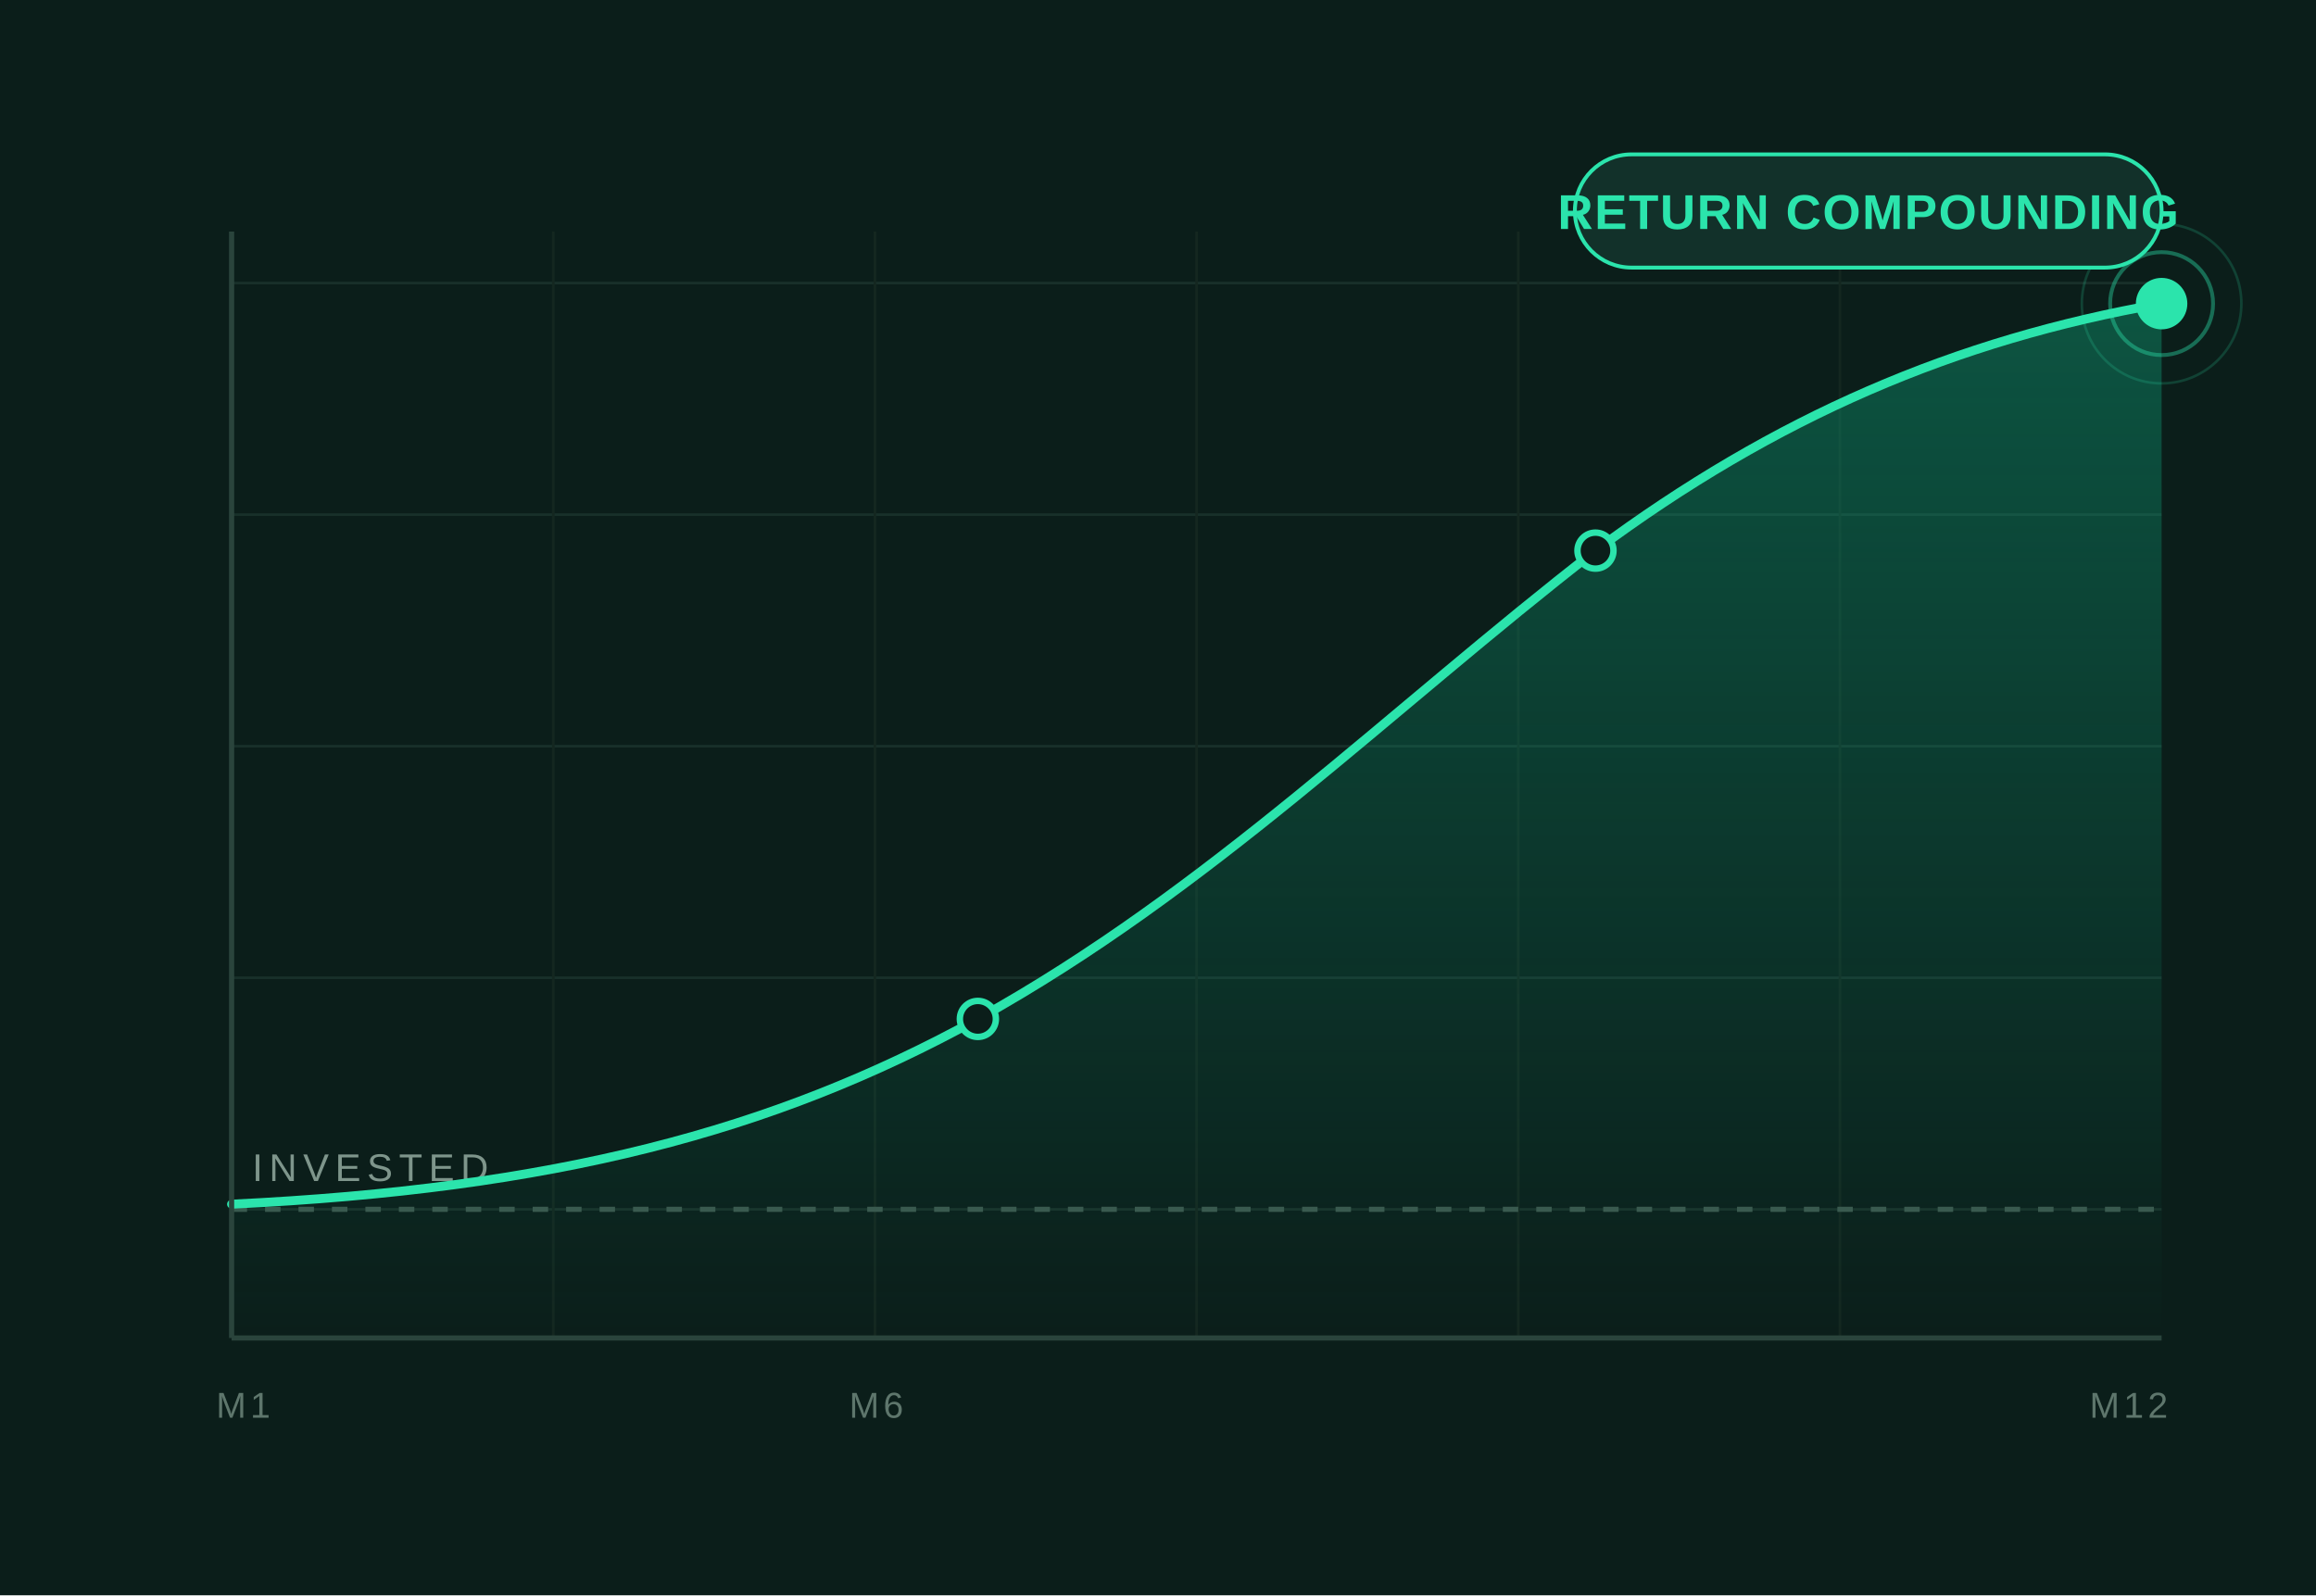
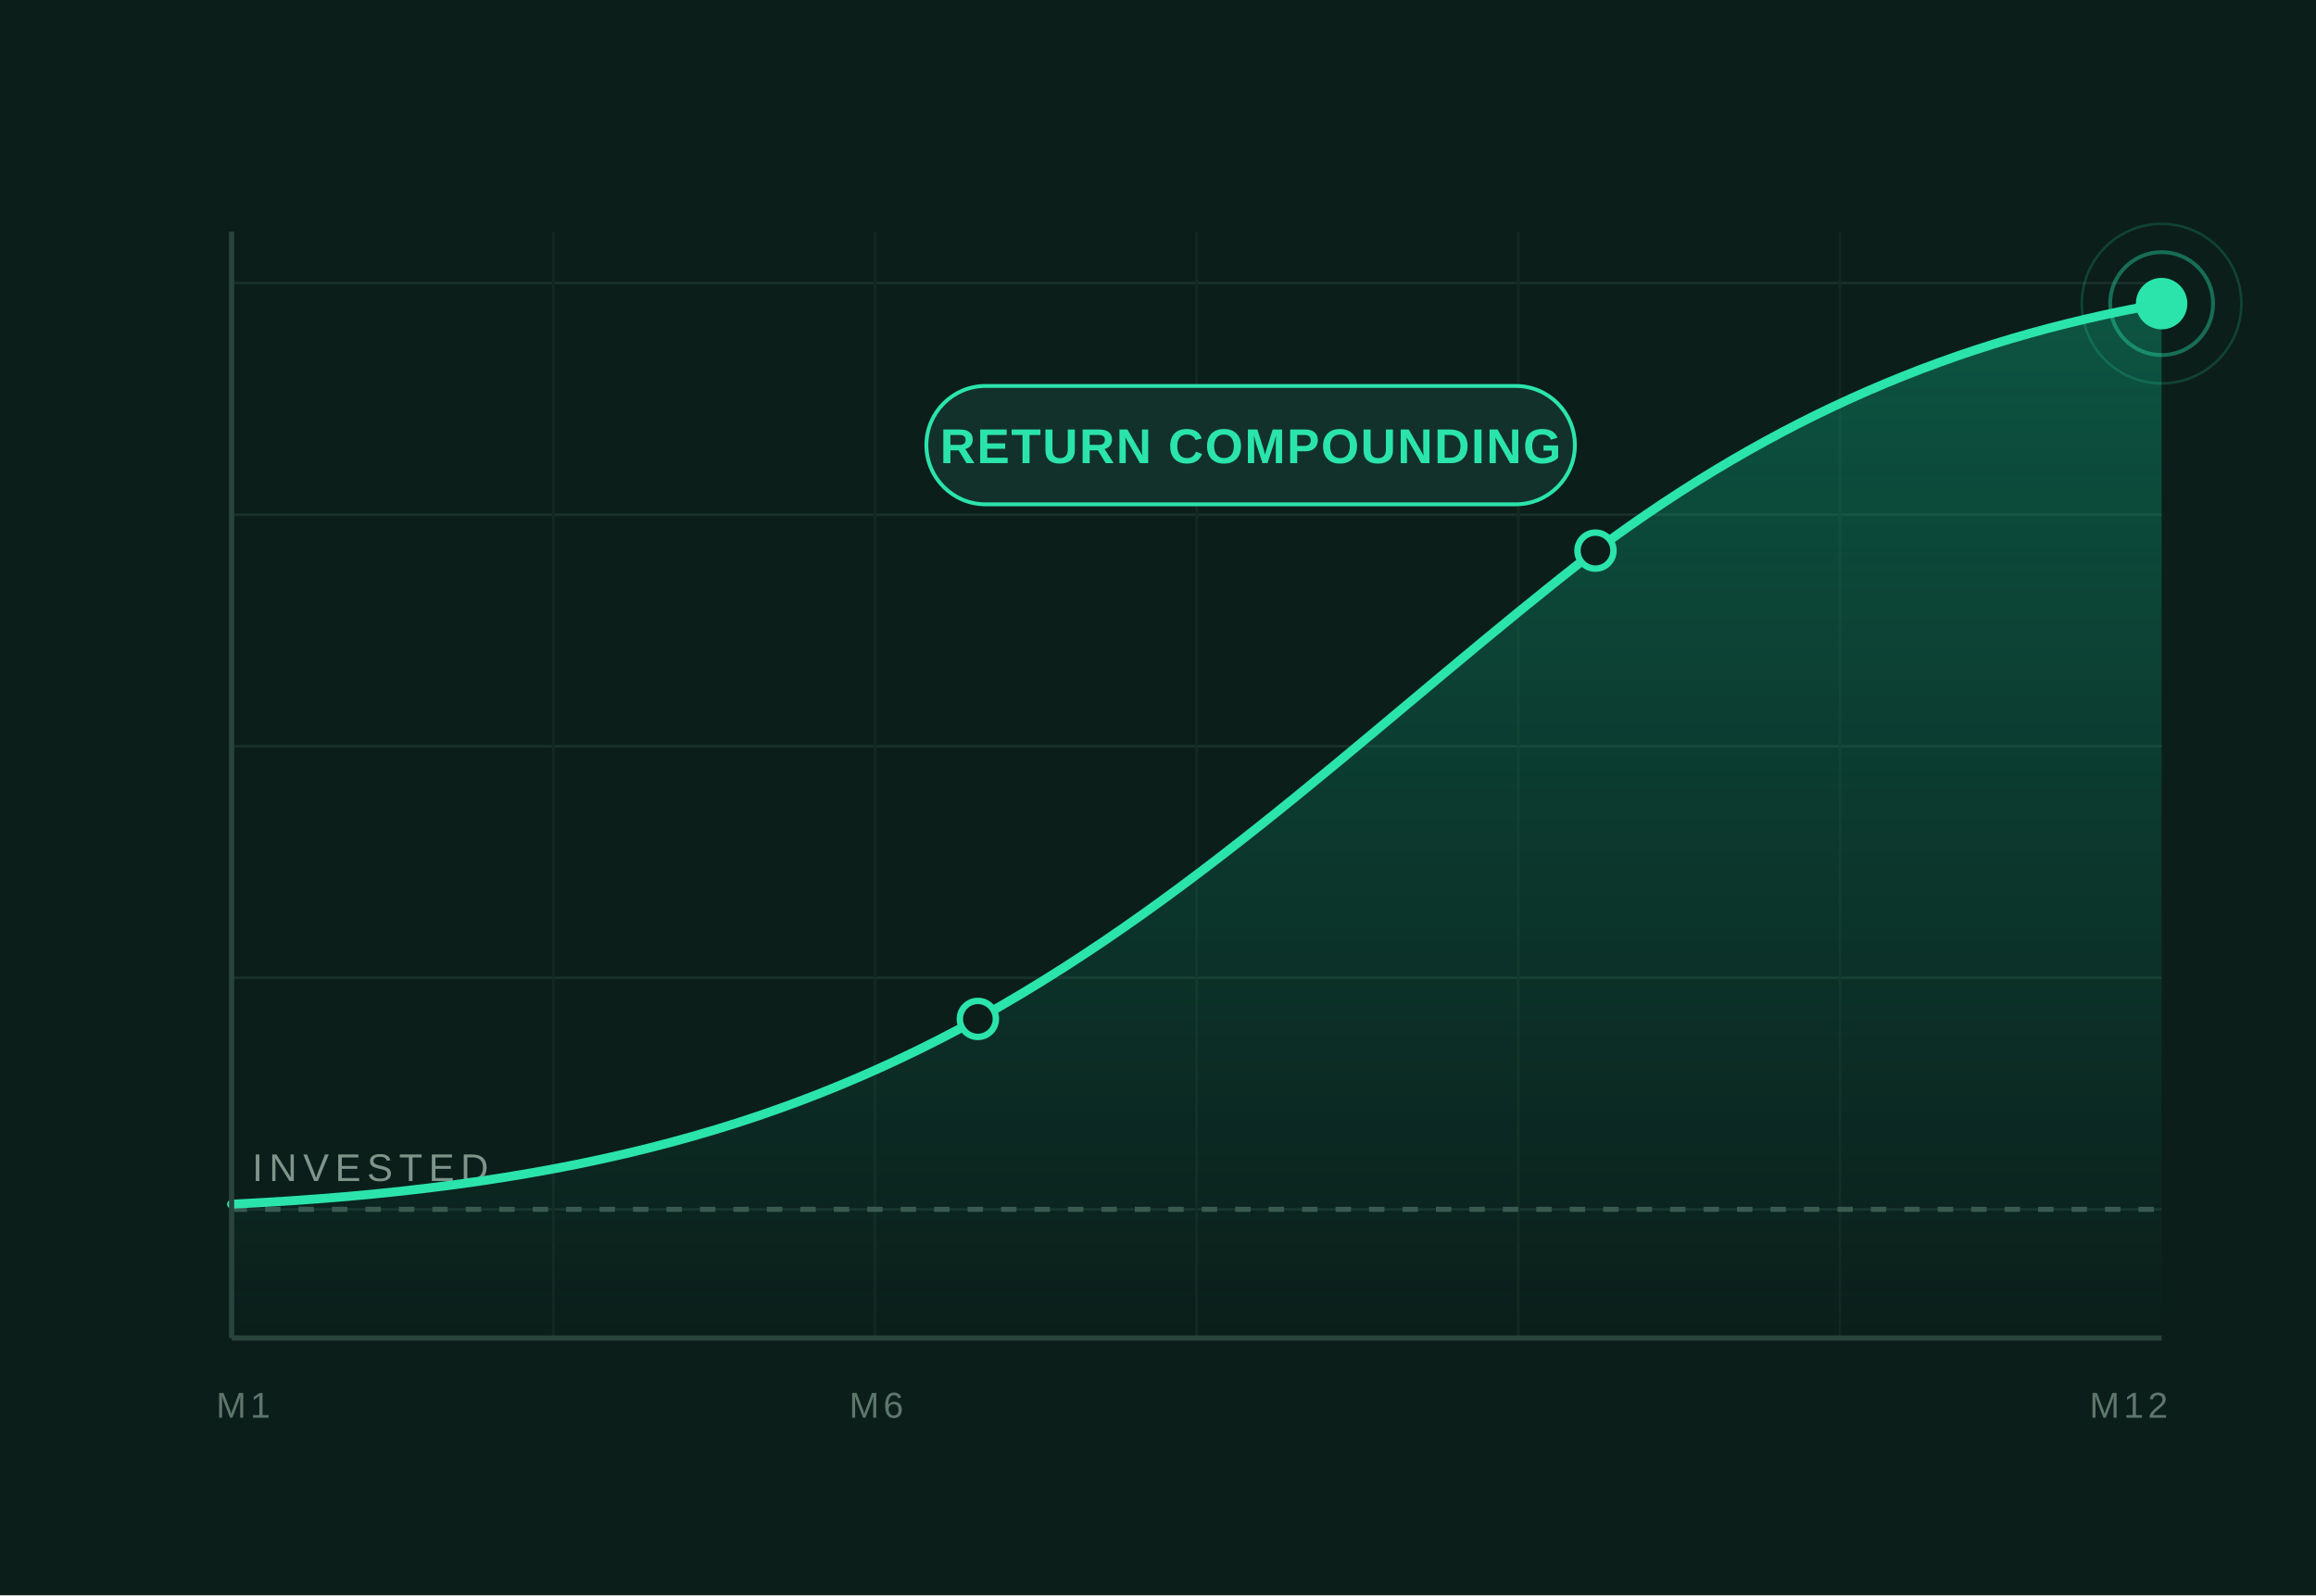
<svg xmlns="http://www.w3.org/2000/svg" viewBox="0 0 900 620" width="900" height="620" role="img" aria-label="Return compounding well above a flat investment line over twelve months">
  <defs>
    <linearGradient id="rfill" x1="0" y1="0" x2="0" y2="1">
      <stop offset="0%" stop-color="#0E9F78" stop-opacity="0.42" />
      <stop offset="100%" stop-color="#0E9F78" stop-opacity="0" />
    </linearGradient>
  </defs>
  <rect width="900" height="620" fill="#0B1E1A" />
  <g stroke="#18302A" stroke-width="1">
    <path d="M90 110H840M90 200H840M90 290H840M90 380H840M90 470H840" />
  </g>
  <g stroke="#142720" stroke-width="1">
    <path d="M215 90V520M340 90V520M465 90V520M590 90V520M715 90V520" />
  </g>
  <path d="M90 470H840" stroke="#3B564D" stroke-width="2" stroke-dasharray="6 7" />
  <text x="98" y="459" font-family="Arial, sans-serif" font-size="15" letter-spacing="2.4" fill="#7E958B">INVESTED</text>
  <path d="M90 468 C 215 462, 300 440, 380 396 C 470 346, 540 276, 620 214 C 690 162, 760 132, 840 118 L840 520 L90 520 Z" fill="url(#rfill)" />
  <path d="M90 468 C 215 462, 300 440, 380 396 C 470 346, 540 276, 620 214 C 690 162, 760 132, 840 118" fill="none" stroke="#2BE4AC" stroke-width="3.5" stroke-linecap="round" />
  <g fill="#0B1E1A" stroke="#2BE4AC" stroke-width="2.5">
    <circle cx="380" cy="396" r="7" />
    <circle cx="620" cy="214" r="7" />
  </g>
  <circle cx="840" cy="118" r="10" fill="#2BE4AC" />
  <circle cx="840" cy="118" r="20" fill="none" stroke="#2BE4AC" stroke-width="1.5" opacity="0.4" />
  <circle cx="840" cy="118" r="31" fill="none" stroke="#2BE4AC" stroke-width="1" opacity="0.18" />
  <path d="M90 520H840" stroke="#2A443C" stroke-width="2" />
  <path d="M90 90V520" stroke="#2A443C" stroke-width="2" />
  <g font-family="Arial, sans-serif" font-size="14" letter-spacing="1.6" fill="#5E766C">
    <text x="84" y="551">M1</text>
    <text x="330" y="551">M6</text>
    <text x="812" y="551">M12</text>
  </g>
  <g>
-     <rect x="612" y="60" width="228" height="44" rx="22" fill="#12312A" stroke="#2BE4AC" stroke-width="1.5" />
-     <text x="726" y="89" text-anchor="middle" font-family="Arial, sans-serif" font-size="19" font-weight="bold" letter-spacing="0.6" fill="#2BE4AC">RETURN COMPOUNDING</text>
+     <rect x="360" y="150" width="252" height="46" rx="23" fill="#12312A" stroke="#2BE4AC" stroke-width="1.5" />
+     <text x="486" y="180" text-anchor="middle" font-family="Arial, sans-serif" font-size="19" font-weight="bold" letter-spacing="0.6" fill="#2BE4AC">RETURN COMPOUNDING</text>
  </g>
</svg>
